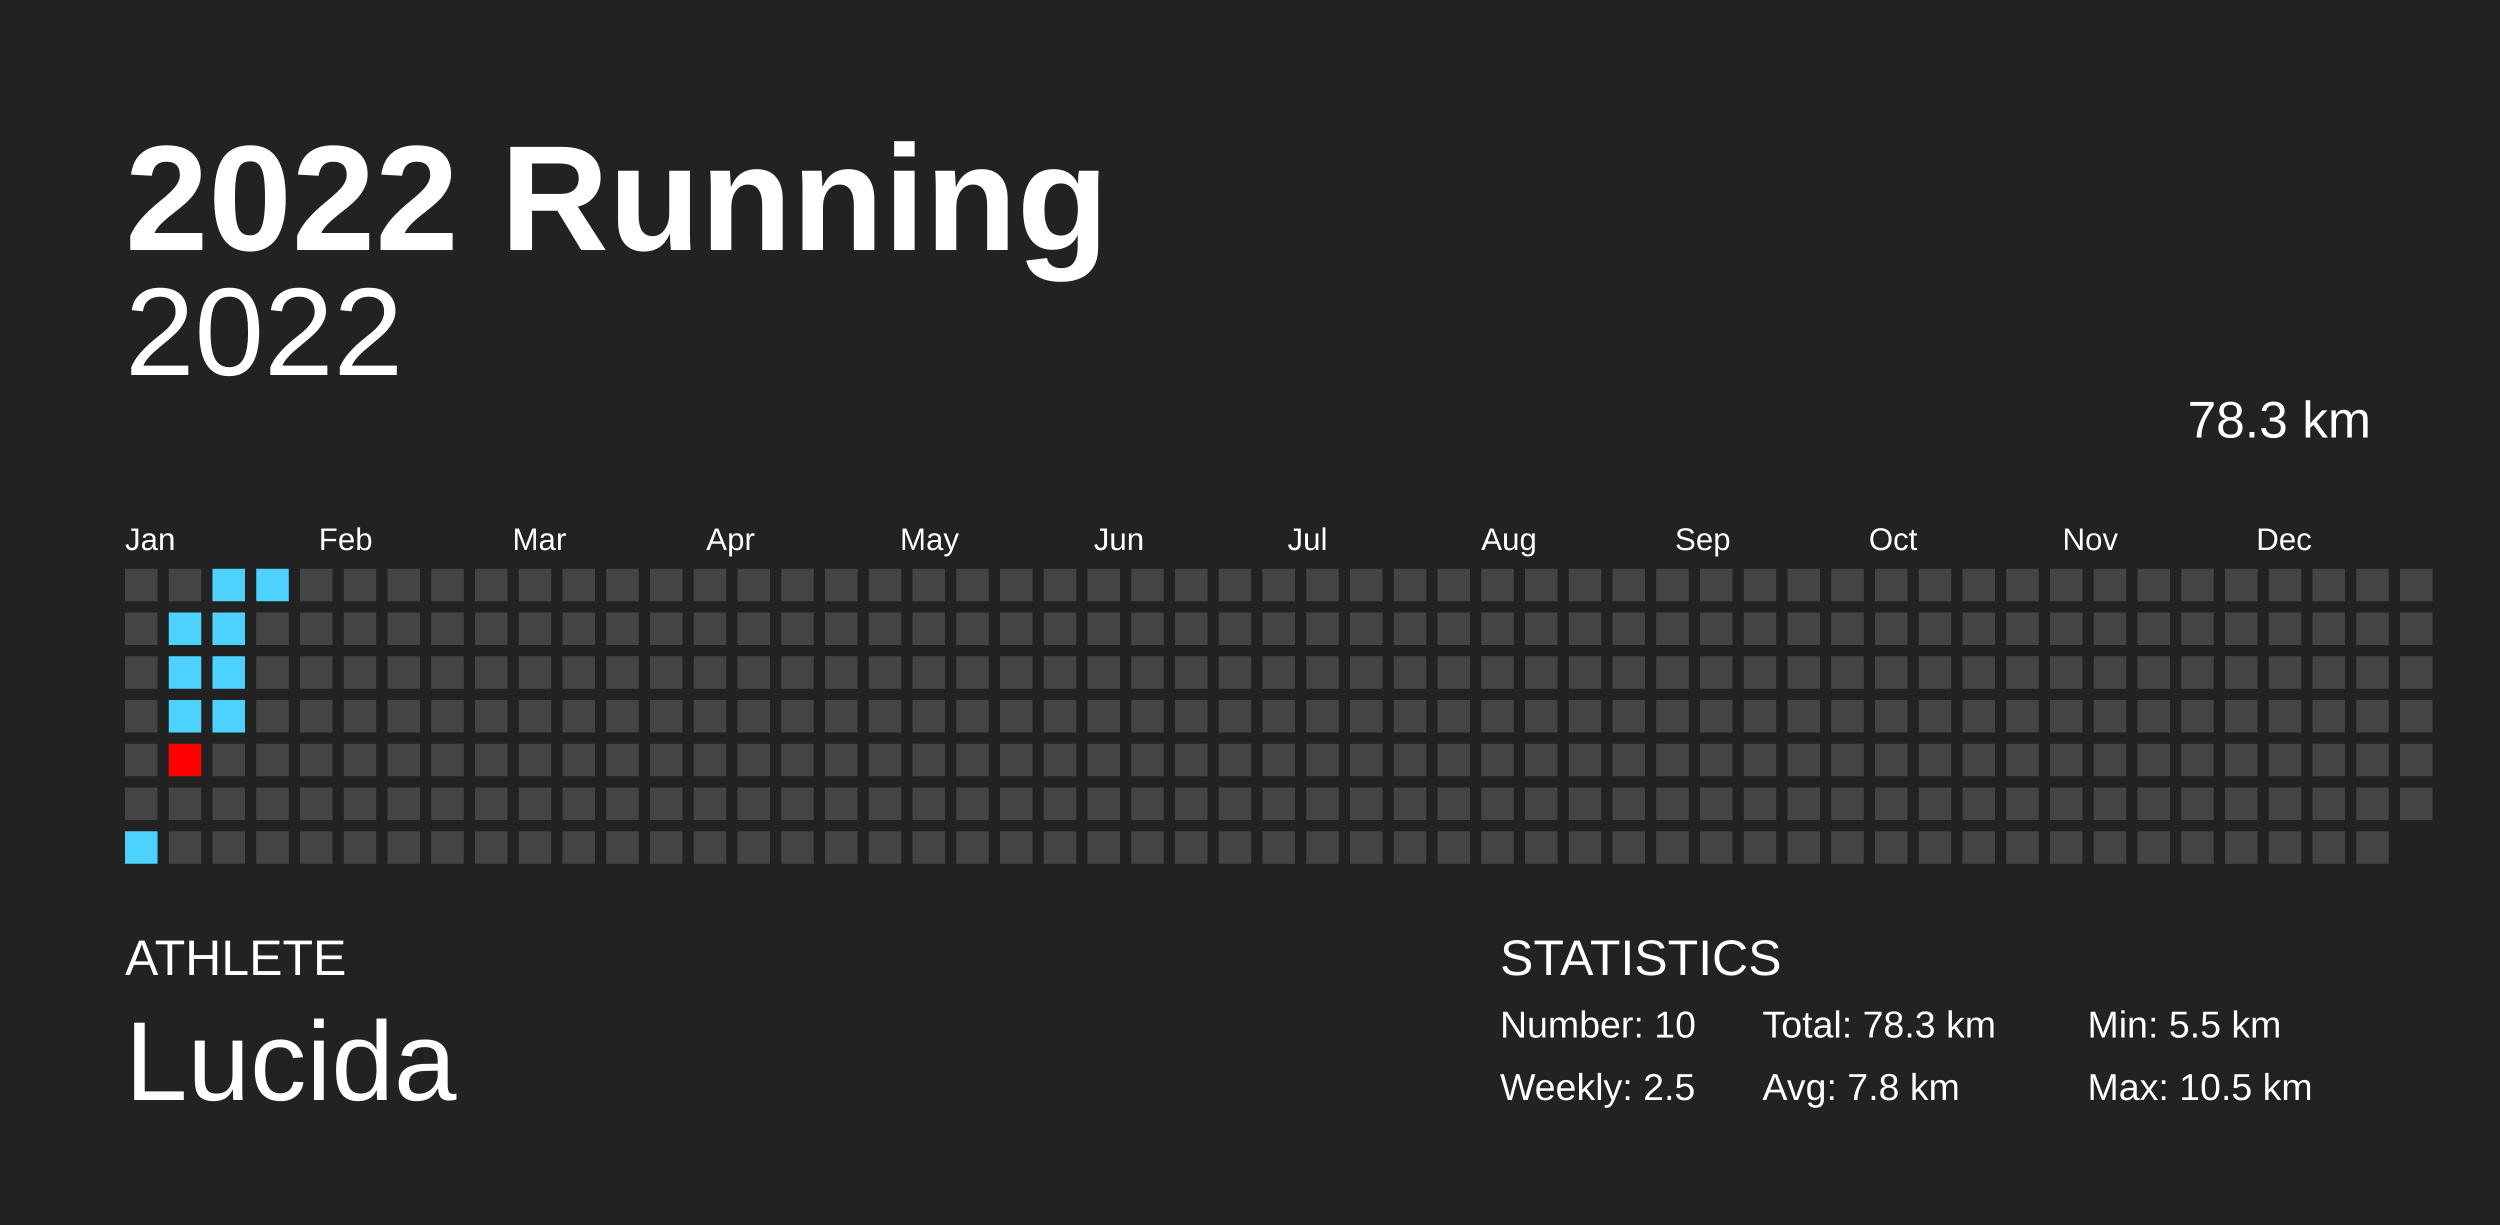
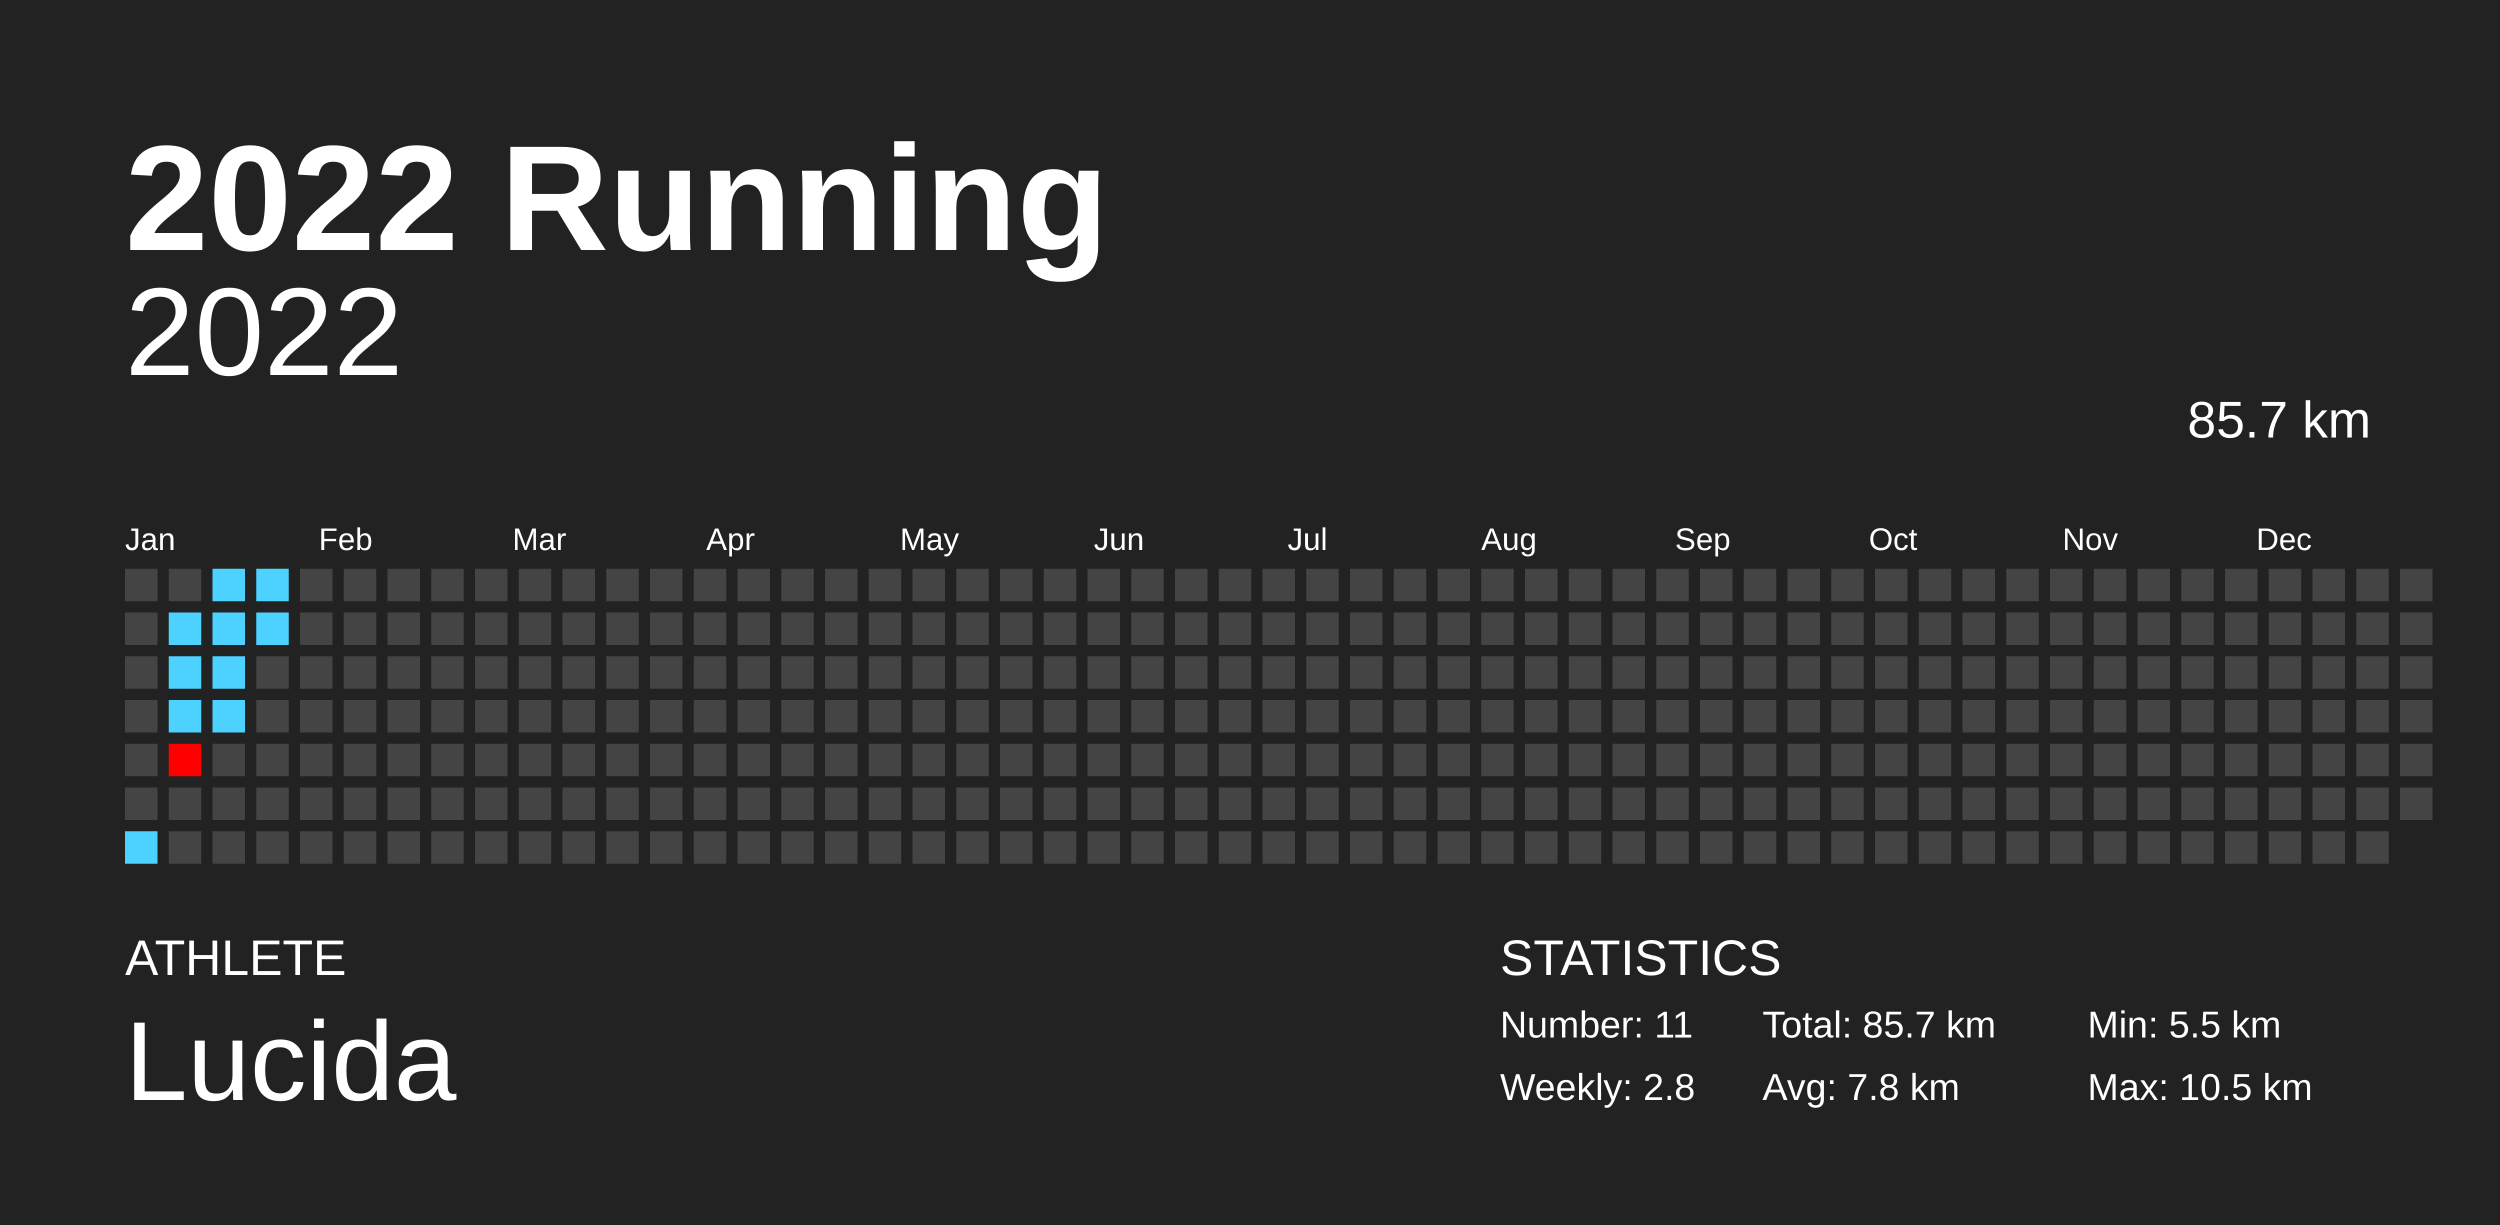
<svg xmlns="http://www.w3.org/2000/svg" baseProfile="full" height="98mm" version="1.1" viewBox="0,0,200,98" width="200mm">
  <defs />
  <rect fill="#222222" height="98" width="200" x="0" y="0" />
  <text fill="#FFFFFF" style="font-size:12px; font-family:Arial; font-weight:bold;" x="10" y="20">2022 Running</text>
  <text fill="#FFFFFF" style="font-size:4px; font-family:Arial" x="10" y="78">ATHLETE</text>
  <text fill="#FFFFFF" style="font-size:9px; font-family:Arial" x="10" y="88">Lucida</text>
  <text fill="#FFFFFF" style="font-size:4px; font-family:Arial" x="120" y="78">STATISTICS</text>
-   <text fill="#FFFFFF" style="font-size:3px; font-family:Arial" x="120" y="83">Number: 10</text>
-   <text fill="#FFFFFF" style="font-size:3px; font-family:Arial" x="120" y="88">Weekly: 2.5</text>
-   <text fill="#FFFFFF" style="font-size:3px; font-family:Arial" x="141" y="83">Total: 78.3 km</text>
+   <text fill="#FFFFFF" style="font-size:3px; font-family:Arial" x="120" y="83">Number: 11</text>
+   <text fill="#FFFFFF" style="font-size:3px; font-family:Arial" x="120" y="88">Weekly: 2.8</text>
+   <text fill="#FFFFFF" style="font-size:3px; font-family:Arial" x="141" y="83">Total: 85.7 km</text>
  <text fill="#FFFFFF" style="font-size:3px; font-family:Arial" x="141" y="88">Avg: 7.8 km</text>
  <text fill="#FFFFFF" style="font-size:3px; font-family:Arial" x="167" y="83">Min: 5.5 km</text>
  <text fill="#FFFFFF" style="font-size:3px; font-family:Arial" x="167" y="88">Max: 10.5 km</text>
  <text alignment-baseline="hanging" fill="#FFFFFF" style="font-size:10.0px; font-family:Arial;" x="10" y="30">2022</text>
-   <text alignment-baseline="hanging" fill="#FFFFFF" style="font-size:4.125px; font-family:Arial;" x="175" y="35">78.3 km</text>
+   <text alignment-baseline="hanging" fill="#FFFFFF" style="font-size:4.125px; font-family:Arial;" x="175" y="35">85.7 km</text>
  <text fill="#FFFFFF" style="font-size:2.5px; font-family:Arial" x="10.0" y="44">Jan</text>
  <text fill="#FFFFFF" style="font-size:2.5px; font-family:Arial" x="25.5" y="44">Feb</text>
  <text fill="#FFFFFF" style="font-size:2.5px; font-family:Arial" x="41.0" y="44">Mar</text>
  <text fill="#FFFFFF" style="font-size:2.5px; font-family:Arial" x="56.5" y="44">Apr</text>
  <text fill="#FFFFFF" style="font-size:2.5px; font-family:Arial" x="72.0" y="44">May</text>
  <text fill="#FFFFFF" style="font-size:2.5px; font-family:Arial" x="87.5" y="44">Jun</text>
  <text fill="#FFFFFF" style="font-size:2.5px; font-family:Arial" x="103.0" y="44">Jul</text>
  <text fill="#FFFFFF" style="font-size:2.5px; font-family:Arial" x="118.5" y="44">Aug</text>
  <text fill="#FFFFFF" style="font-size:2.5px; font-family:Arial" x="134.0" y="44">Sep</text>
  <text fill="#FFFFFF" style="font-size:2.5px; font-family:Arial" x="149.5" y="44">Oct</text>
  <text fill="#FFFFFF" style="font-size:2.5px; font-family:Arial" x="165.0" y="44">Nov</text>
  <text fill="#FFFFFF" style="font-size:2.5px; font-family:Arial" x="180.5" y="44">Dec</text>
  <rect fill="#444444" height="2.6" width="2.6" x="10.0" y="45.5" />
  <rect fill="#444444" height="2.6" width="2.6" x="10.0" y="49.0" />
  <rect fill="#444444" height="2.6" width="2.6" x="10.0" y="52.5" />
  <rect fill="#444444" height="2.6" width="2.6" x="10.0" y="56.0" />
  <rect fill="#444444" height="2.6" width="2.6" x="10.0" y="59.5" />
  <rect fill="#444444" height="2.6" width="2.6" x="10.0" y="63.0" />
  <rect fill="#4dd2ff" height="2.6" width="2.6" x="10.0" y="66.5" />
  <rect fill="#444444" height="2.6" width="2.6" x="13.5" y="45.5" />
  <rect fill="#4dd2ff" height="2.6" width="2.6" x="13.5" y="49.0" />
  <rect fill="#4dd2ff" height="2.6" width="2.6" x="13.5" y="52.5" />
  <rect fill="#4dd2ff" height="2.6" width="2.6" x="13.5" y="56.0" />
  <rect fill="#ff0000" height="2.6" width="2.6" x="13.5" y="59.5" />
  <rect fill="#444444" height="2.6" width="2.6" x="13.5" y="63.0" />
  <rect fill="#444444" height="2.6" width="2.6" x="13.5" y="66.5" />
  <rect fill="#4dd2ff" height="2.6" width="2.6" x="17.0" y="45.5" />
  <rect fill="#4dd2ff" height="2.6" width="2.6" x="17.0" y="49.0" />
  <rect fill="#4dd2ff" height="2.6" width="2.6" x="17.0" y="52.5" />
  <rect fill="#4dd2ff" height="2.6" width="2.6" x="17.0" y="56.0" />
  <rect fill="#444444" height="2.6" width="2.6" x="17.0" y="59.5" />
  <rect fill="#444444" height="2.6" width="2.6" x="17.0" y="63.0" />
  <rect fill="#444444" height="2.6" width="2.6" x="17.0" y="66.5" />
  <rect fill="#4dd2ff" height="2.6" width="2.6" x="20.5" y="45.5" />
-   <rect fill="#444444" height="2.6" width="2.6" x="20.5" y="49.0" />
+   <rect fill="#4dd2ff" height="2.6" width="2.6" x="20.5" y="49.0" />
  <rect fill="#444444" height="2.6" width="2.6" x="20.5" y="52.5" />
  <rect fill="#444444" height="2.6" width="2.6" x="20.5" y="56.0" />
  <rect fill="#444444" height="2.6" width="2.6" x="20.5" y="59.5" />
  <rect fill="#444444" height="2.6" width="2.6" x="20.5" y="63.0" />
  <rect fill="#444444" height="2.6" width="2.6" x="20.5" y="66.5" />
  <rect fill="#444444" height="2.6" width="2.6" x="24.0" y="45.5" />
  <rect fill="#444444" height="2.6" width="2.6" x="24.0" y="49.0" />
  <rect fill="#444444" height="2.6" width="2.6" x="24.0" y="52.5" />
  <rect fill="#444444" height="2.6" width="2.6" x="24.0" y="56.0" />
  <rect fill="#444444" height="2.6" width="2.6" x="24.0" y="59.5" />
  <rect fill="#444444" height="2.6" width="2.6" x="24.0" y="63.0" />
  <rect fill="#444444" height="2.6" width="2.6" x="24.0" y="66.5" />
  <rect fill="#444444" height="2.6" width="2.6" x="27.5" y="45.5" />
  <rect fill="#444444" height="2.6" width="2.6" x="27.5" y="49.0" />
  <rect fill="#444444" height="2.6" width="2.6" x="27.5" y="52.5" />
  <rect fill="#444444" height="2.6" width="2.6" x="27.5" y="56.0" />
  <rect fill="#444444" height="2.6" width="2.6" x="27.5" y="59.5" />
  <rect fill="#444444" height="2.6" width="2.6" x="27.5" y="63.0" />
  <rect fill="#444444" height="2.6" width="2.6" x="27.5" y="66.5" />
  <rect fill="#444444" height="2.6" width="2.6" x="31.0" y="45.5" />
  <rect fill="#444444" height="2.6" width="2.6" x="31.0" y="49.0" />
  <rect fill="#444444" height="2.6" width="2.6" x="31.0" y="52.5" />
  <rect fill="#444444" height="2.6" width="2.6" x="31.0" y="56.0" />
  <rect fill="#444444" height="2.6" width="2.6" x="31.0" y="59.5" />
  <rect fill="#444444" height="2.6" width="2.6" x="31.0" y="63.0" />
  <rect fill="#444444" height="2.6" width="2.6" x="31.0" y="66.5" />
  <rect fill="#444444" height="2.6" width="2.6" x="34.5" y="45.5" />
  <rect fill="#444444" height="2.6" width="2.6" x="34.5" y="49.0" />
  <rect fill="#444444" height="2.6" width="2.6" x="34.5" y="52.5" />
  <rect fill="#444444" height="2.6" width="2.6" x="34.5" y="56.0" />
  <rect fill="#444444" height="2.6" width="2.6" x="34.5" y="59.5" />
  <rect fill="#444444" height="2.6" width="2.6" x="34.5" y="63.0" />
  <rect fill="#444444" height="2.6" width="2.6" x="34.5" y="66.5" />
  <rect fill="#444444" height="2.6" width="2.6" x="38.0" y="45.5" />
  <rect fill="#444444" height="2.6" width="2.6" x="38.0" y="49.0" />
  <rect fill="#444444" height="2.6" width="2.6" x="38.0" y="52.5" />
  <rect fill="#444444" height="2.6" width="2.6" x="38.0" y="56.0" />
  <rect fill="#444444" height="2.6" width="2.6" x="38.0" y="59.5" />
  <rect fill="#444444" height="2.6" width="2.6" x="38.0" y="63.0" />
  <rect fill="#444444" height="2.6" width="2.6" x="38.0" y="66.5" />
  <rect fill="#444444" height="2.6" width="2.6" x="41.5" y="45.5" />
  <rect fill="#444444" height="2.6" width="2.6" x="41.5" y="49.0" />
  <rect fill="#444444" height="2.6" width="2.6" x="41.5" y="52.5" />
  <rect fill="#444444" height="2.6" width="2.6" x="41.5" y="56.0" />
  <rect fill="#444444" height="2.6" width="2.6" x="41.5" y="59.5" />
  <rect fill="#444444" height="2.6" width="2.6" x="41.5" y="63.0" />
  <rect fill="#444444" height="2.6" width="2.6" x="41.5" y="66.5" />
  <rect fill="#444444" height="2.6" width="2.6" x="45.0" y="45.5" />
  <rect fill="#444444" height="2.6" width="2.6" x="45.0" y="49.0" />
  <rect fill="#444444" height="2.6" width="2.6" x="45.0" y="52.5" />
  <rect fill="#444444" height="2.6" width="2.6" x="45.0" y="56.0" />
  <rect fill="#444444" height="2.6" width="2.6" x="45.0" y="59.5" />
  <rect fill="#444444" height="2.6" width="2.6" x="45.0" y="63.0" />
  <rect fill="#444444" height="2.6" width="2.6" x="45.0" y="66.5" />
  <rect fill="#444444" height="2.6" width="2.6" x="48.5" y="45.5" />
  <rect fill="#444444" height="2.6" width="2.6" x="48.5" y="49.0" />
  <rect fill="#444444" height="2.6" width="2.6" x="48.5" y="52.5" />
  <rect fill="#444444" height="2.6" width="2.6" x="48.5" y="56.0" />
  <rect fill="#444444" height="2.6" width="2.6" x="48.5" y="59.5" />
  <rect fill="#444444" height="2.6" width="2.6" x="48.5" y="63.0" />
  <rect fill="#444444" height="2.6" width="2.6" x="48.5" y="66.5" />
  <rect fill="#444444" height="2.6" width="2.6" x="52.0" y="45.5" />
  <rect fill="#444444" height="2.6" width="2.6" x="52.0" y="49.0" />
  <rect fill="#444444" height="2.6" width="2.6" x="52.0" y="52.5" />
  <rect fill="#444444" height="2.6" width="2.6" x="52.0" y="56.0" />
  <rect fill="#444444" height="2.6" width="2.6" x="52.0" y="59.5" />
  <rect fill="#444444" height="2.6" width="2.6" x="52.0" y="63.0" />
  <rect fill="#444444" height="2.6" width="2.6" x="52.0" y="66.5" />
  <rect fill="#444444" height="2.6" width="2.6" x="55.5" y="45.5" />
  <rect fill="#444444" height="2.6" width="2.6" x="55.5" y="49.0" />
  <rect fill="#444444" height="2.6" width="2.6" x="55.5" y="52.5" />
  <rect fill="#444444" height="2.6" width="2.6" x="55.5" y="56.0" />
  <rect fill="#444444" height="2.6" width="2.6" x="55.5" y="59.5" />
  <rect fill="#444444" height="2.6" width="2.6" x="55.5" y="63.0" />
  <rect fill="#444444" height="2.6" width="2.6" x="55.5" y="66.5" />
  <rect fill="#444444" height="2.6" width="2.6" x="59.0" y="45.5" />
  <rect fill="#444444" height="2.6" width="2.6" x="59.0" y="49.0" />
  <rect fill="#444444" height="2.6" width="2.6" x="59.0" y="52.5" />
  <rect fill="#444444" height="2.6" width="2.6" x="59.0" y="56.0" />
  <rect fill="#444444" height="2.6" width="2.6" x="59.0" y="59.5" />
  <rect fill="#444444" height="2.6" width="2.6" x="59.0" y="63.0" />
  <rect fill="#444444" height="2.6" width="2.6" x="59.0" y="66.5" />
  <rect fill="#444444" height="2.6" width="2.6" x="62.5" y="45.5" />
  <rect fill="#444444" height="2.6" width="2.6" x="62.5" y="49.0" />
  <rect fill="#444444" height="2.6" width="2.6" x="62.5" y="52.5" />
  <rect fill="#444444" height="2.6" width="2.6" x="62.5" y="56.0" />
  <rect fill="#444444" height="2.6" width="2.6" x="62.5" y="59.5" />
  <rect fill="#444444" height="2.6" width="2.6" x="62.5" y="63.0" />
  <rect fill="#444444" height="2.6" width="2.6" x="62.5" y="66.5" />
  <rect fill="#444444" height="2.6" width="2.6" x="66.0" y="45.5" />
  <rect fill="#444444" height="2.6" width="2.6" x="66.0" y="49.0" />
  <rect fill="#444444" height="2.6" width="2.6" x="66.0" y="52.5" />
  <rect fill="#444444" height="2.6" width="2.6" x="66.0" y="56.0" />
  <rect fill="#444444" height="2.6" width="2.6" x="66.0" y="59.5" />
  <rect fill="#444444" height="2.6" width="2.6" x="66.0" y="63.0" />
  <rect fill="#444444" height="2.6" width="2.6" x="66.0" y="66.5" />
  <rect fill="#444444" height="2.6" width="2.6" x="69.5" y="45.5" />
  <rect fill="#444444" height="2.6" width="2.6" x="69.5" y="49.0" />
  <rect fill="#444444" height="2.6" width="2.6" x="69.5" y="52.5" />
  <rect fill="#444444" height="2.6" width="2.6" x="69.5" y="56.0" />
  <rect fill="#444444" height="2.6" width="2.6" x="69.5" y="59.5" />
  <rect fill="#444444" height="2.6" width="2.6" x="69.5" y="63.0" />
  <rect fill="#444444" height="2.6" width="2.6" x="69.5" y="66.5" />
  <rect fill="#444444" height="2.6" width="2.6" x="73.0" y="45.5" />
  <rect fill="#444444" height="2.6" width="2.6" x="73.0" y="49.0" />
  <rect fill="#444444" height="2.6" width="2.6" x="73.0" y="52.5" />
  <rect fill="#444444" height="2.6" width="2.6" x="73.0" y="56.0" />
  <rect fill="#444444" height="2.6" width="2.6" x="73.0" y="59.5" />
  <rect fill="#444444" height="2.6" width="2.6" x="73.0" y="63.0" />
  <rect fill="#444444" height="2.6" width="2.6" x="73.0" y="66.5" />
  <rect fill="#444444" height="2.6" width="2.6" x="76.5" y="45.5" />
  <rect fill="#444444" height="2.6" width="2.6" x="76.5" y="49.0" />
  <rect fill="#444444" height="2.6" width="2.6" x="76.5" y="52.5" />
  <rect fill="#444444" height="2.6" width="2.6" x="76.5" y="56.0" />
  <rect fill="#444444" height="2.6" width="2.6" x="76.5" y="59.5" />
  <rect fill="#444444" height="2.6" width="2.6" x="76.5" y="63.0" />
  <rect fill="#444444" height="2.6" width="2.6" x="76.5" y="66.5" />
  <rect fill="#444444" height="2.6" width="2.6" x="80.0" y="45.5" />
  <rect fill="#444444" height="2.6" width="2.6" x="80.0" y="49.0" />
  <rect fill="#444444" height="2.6" width="2.6" x="80.0" y="52.5" />
  <rect fill="#444444" height="2.6" width="2.6" x="80.0" y="56.0" />
  <rect fill="#444444" height="2.6" width="2.6" x="80.0" y="59.5" />
  <rect fill="#444444" height="2.6" width="2.6" x="80.0" y="63.0" />
  <rect fill="#444444" height="2.6" width="2.6" x="80.0" y="66.5" />
  <rect fill="#444444" height="2.6" width="2.6" x="83.5" y="45.5" />
  <rect fill="#444444" height="2.6" width="2.6" x="83.5" y="49.0" />
  <rect fill="#444444" height="2.6" width="2.6" x="83.5" y="52.5" />
  <rect fill="#444444" height="2.6" width="2.6" x="83.5" y="56.0" />
  <rect fill="#444444" height="2.6" width="2.6" x="83.5" y="59.5" />
  <rect fill="#444444" height="2.6" width="2.6" x="83.5" y="63.0" />
  <rect fill="#444444" height="2.6" width="2.6" x="83.5" y="66.5" />
  <rect fill="#444444" height="2.6" width="2.6" x="87.0" y="45.5" />
  <rect fill="#444444" height="2.6" width="2.6" x="87.0" y="49.0" />
  <rect fill="#444444" height="2.6" width="2.6" x="87.0" y="52.5" />
  <rect fill="#444444" height="2.6" width="2.6" x="87.0" y="56.0" />
  <rect fill="#444444" height="2.6" width="2.6" x="87.0" y="59.5" />
  <rect fill="#444444" height="2.6" width="2.6" x="87.0" y="63.0" />
  <rect fill="#444444" height="2.6" width="2.6" x="87.0" y="66.5" />
  <rect fill="#444444" height="2.6" width="2.6" x="90.5" y="45.5" />
  <rect fill="#444444" height="2.6" width="2.6" x="90.5" y="49.0" />
  <rect fill="#444444" height="2.6" width="2.6" x="90.5" y="52.5" />
  <rect fill="#444444" height="2.6" width="2.6" x="90.5" y="56.0" />
  <rect fill="#444444" height="2.6" width="2.6" x="90.5" y="59.5" />
  <rect fill="#444444" height="2.6" width="2.6" x="90.5" y="63.0" />
  <rect fill="#444444" height="2.6" width="2.6" x="90.5" y="66.5" />
  <rect fill="#444444" height="2.6" width="2.6" x="94.0" y="45.5" />
  <rect fill="#444444" height="2.6" width="2.6" x="94.0" y="49.0" />
  <rect fill="#444444" height="2.6" width="2.6" x="94.0" y="52.5" />
  <rect fill="#444444" height="2.6" width="2.6" x="94.0" y="56.0" />
  <rect fill="#444444" height="2.6" width="2.6" x="94.0" y="59.5" />
  <rect fill="#444444" height="2.6" width="2.6" x="94.0" y="63.0" />
  <rect fill="#444444" height="2.6" width="2.6" x="94.0" y="66.5" />
  <rect fill="#444444" height="2.6" width="2.6" x="97.5" y="45.5" />
  <rect fill="#444444" height="2.6" width="2.6" x="97.5" y="49.0" />
  <rect fill="#444444" height="2.6" width="2.6" x="97.5" y="52.5" />
  <rect fill="#444444" height="2.6" width="2.6" x="97.5" y="56.0" />
  <rect fill="#444444" height="2.6" width="2.6" x="97.5" y="59.5" />
  <rect fill="#444444" height="2.6" width="2.6" x="97.5" y="63.0" />
  <rect fill="#444444" height="2.6" width="2.6" x="97.5" y="66.5" />
  <rect fill="#444444" height="2.6" width="2.6" x="101.0" y="45.5" />
  <rect fill="#444444" height="2.6" width="2.6" x="101.0" y="49.0" />
  <rect fill="#444444" height="2.6" width="2.6" x="101.0" y="52.5" />
  <rect fill="#444444" height="2.6" width="2.6" x="101.0" y="56.0" />
  <rect fill="#444444" height="2.6" width="2.6" x="101.0" y="59.5" />
  <rect fill="#444444" height="2.6" width="2.6" x="101.0" y="63.0" />
  <rect fill="#444444" height="2.6" width="2.6" x="101.0" y="66.5" />
  <rect fill="#444444" height="2.6" width="2.6" x="104.5" y="45.5" />
  <rect fill="#444444" height="2.6" width="2.6" x="104.5" y="49.0" />
  <rect fill="#444444" height="2.6" width="2.6" x="104.5" y="52.5" />
  <rect fill="#444444" height="2.6" width="2.6" x="104.5" y="56.0" />
  <rect fill="#444444" height="2.6" width="2.6" x="104.5" y="59.5" />
  <rect fill="#444444" height="2.6" width="2.6" x="104.5" y="63.0" />
  <rect fill="#444444" height="2.6" width="2.6" x="104.5" y="66.5" />
  <rect fill="#444444" height="2.6" width="2.6" x="108.0" y="45.5" />
  <rect fill="#444444" height="2.6" width="2.6" x="108.0" y="49.0" />
  <rect fill="#444444" height="2.6" width="2.6" x="108.0" y="52.5" />
  <rect fill="#444444" height="2.6" width="2.6" x="108.0" y="56.0" />
  <rect fill="#444444" height="2.6" width="2.6" x="108.0" y="59.5" />
  <rect fill="#444444" height="2.6" width="2.6" x="108.0" y="63.0" />
  <rect fill="#444444" height="2.6" width="2.6" x="108.0" y="66.5" />
  <rect fill="#444444" height="2.6" width="2.6" x="111.5" y="45.5" />
  <rect fill="#444444" height="2.6" width="2.6" x="111.5" y="49.0" />
  <rect fill="#444444" height="2.6" width="2.6" x="111.5" y="52.5" />
  <rect fill="#444444" height="2.6" width="2.6" x="111.5" y="56.0" />
  <rect fill="#444444" height="2.6" width="2.6" x="111.5" y="59.5" />
  <rect fill="#444444" height="2.6" width="2.6" x="111.5" y="63.0" />
  <rect fill="#444444" height="2.6" width="2.6" x="111.5" y="66.5" />
  <rect fill="#444444" height="2.6" width="2.6" x="115.0" y="45.5" />
  <rect fill="#444444" height="2.6" width="2.6" x="115.0" y="49.0" />
  <rect fill="#444444" height="2.6" width="2.6" x="115.0" y="52.5" />
  <rect fill="#444444" height="2.6" width="2.6" x="115.0" y="56.0" />
  <rect fill="#444444" height="2.6" width="2.6" x="115.0" y="59.5" />
  <rect fill="#444444" height="2.6" width="2.6" x="115.0" y="63.0" />
  <rect fill="#444444" height="2.6" width="2.6" x="115.0" y="66.5" />
  <rect fill="#444444" height="2.6" width="2.6" x="118.5" y="45.5" />
  <rect fill="#444444" height="2.6" width="2.6" x="118.5" y="49.0" />
  <rect fill="#444444" height="2.6" width="2.6" x="118.5" y="52.5" />
  <rect fill="#444444" height="2.6" width="2.6" x="118.5" y="56.0" />
  <rect fill="#444444" height="2.6" width="2.6" x="118.5" y="59.5" />
  <rect fill="#444444" height="2.6" width="2.6" x="118.5" y="63.0" />
  <rect fill="#444444" height="2.6" width="2.6" x="118.5" y="66.5" />
  <rect fill="#444444" height="2.6" width="2.6" x="122.0" y="45.5" />
  <rect fill="#444444" height="2.6" width="2.6" x="122.0" y="49.0" />
  <rect fill="#444444" height="2.6" width="2.6" x="122.0" y="52.5" />
  <rect fill="#444444" height="2.6" width="2.6" x="122.0" y="56.0" />
  <rect fill="#444444" height="2.6" width="2.6" x="122.0" y="59.5" />
  <rect fill="#444444" height="2.6" width="2.6" x="122.0" y="63.0" />
  <rect fill="#444444" height="2.6" width="2.6" x="122.0" y="66.5" />
  <rect fill="#444444" height="2.6" width="2.6" x="125.5" y="45.5" />
  <rect fill="#444444" height="2.6" width="2.6" x="125.5" y="49.0" />
  <rect fill="#444444" height="2.6" width="2.6" x="125.5" y="52.5" />
  <rect fill="#444444" height="2.6" width="2.6" x="125.5" y="56.0" />
  <rect fill="#444444" height="2.6" width="2.6" x="125.5" y="59.5" />
  <rect fill="#444444" height="2.6" width="2.6" x="125.5" y="63.0" />
  <rect fill="#444444" height="2.6" width="2.6" x="125.5" y="66.5" />
  <rect fill="#444444" height="2.6" width="2.6" x="129.0" y="45.5" />
  <rect fill="#444444" height="2.6" width="2.6" x="129.0" y="49.0" />
  <rect fill="#444444" height="2.6" width="2.6" x="129.0" y="52.5" />
  <rect fill="#444444" height="2.6" width="2.6" x="129.0" y="56.0" />
  <rect fill="#444444" height="2.6" width="2.6" x="129.0" y="59.5" />
  <rect fill="#444444" height="2.6" width="2.6" x="129.0" y="63.0" />
  <rect fill="#444444" height="2.6" width="2.6" x="129.0" y="66.5" />
  <rect fill="#444444" height="2.6" width="2.6" x="132.5" y="45.5" />
  <rect fill="#444444" height="2.6" width="2.6" x="132.5" y="49.0" />
  <rect fill="#444444" height="2.6" width="2.6" x="132.5" y="52.5" />
  <rect fill="#444444" height="2.6" width="2.6" x="132.5" y="56.0" />
  <rect fill="#444444" height="2.6" width="2.6" x="132.5" y="59.5" />
  <rect fill="#444444" height="2.6" width="2.6" x="132.5" y="63.0" />
  <rect fill="#444444" height="2.6" width="2.6" x="132.5" y="66.5" />
  <rect fill="#444444" height="2.6" width="2.6" x="136.0" y="45.5" />
  <rect fill="#444444" height="2.6" width="2.6" x="136.0" y="49.0" />
  <rect fill="#444444" height="2.6" width="2.6" x="136.0" y="52.5" />
  <rect fill="#444444" height="2.6" width="2.6" x="136.0" y="56.0" />
  <rect fill="#444444" height="2.6" width="2.6" x="136.0" y="59.5" />
  <rect fill="#444444" height="2.6" width="2.6" x="136.0" y="63.0" />
  <rect fill="#444444" height="2.6" width="2.6" x="136.0" y="66.5" />
  <rect fill="#444444" height="2.6" width="2.6" x="139.5" y="45.5" />
  <rect fill="#444444" height="2.6" width="2.6" x="139.5" y="49.0" />
  <rect fill="#444444" height="2.6" width="2.6" x="139.5" y="52.5" />
  <rect fill="#444444" height="2.6" width="2.6" x="139.5" y="56.0" />
  <rect fill="#444444" height="2.6" width="2.6" x="139.5" y="59.5" />
  <rect fill="#444444" height="2.6" width="2.6" x="139.5" y="63.0" />
  <rect fill="#444444" height="2.6" width="2.6" x="139.5" y="66.5" />
  <rect fill="#444444" height="2.6" width="2.6" x="143.0" y="45.5" />
  <rect fill="#444444" height="2.6" width="2.6" x="143.0" y="49.0" />
  <rect fill="#444444" height="2.6" width="2.6" x="143.0" y="52.5" />
  <rect fill="#444444" height="2.6" width="2.6" x="143.0" y="56.0" />
  <rect fill="#444444" height="2.6" width="2.6" x="143.0" y="59.5" />
  <rect fill="#444444" height="2.6" width="2.6" x="143.0" y="63.0" />
  <rect fill="#444444" height="2.6" width="2.6" x="143.0" y="66.5" />
  <rect fill="#444444" height="2.6" width="2.6" x="146.5" y="45.5" />
  <rect fill="#444444" height="2.6" width="2.6" x="146.5" y="49.0" />
  <rect fill="#444444" height="2.6" width="2.6" x="146.5" y="52.5" />
  <rect fill="#444444" height="2.6" width="2.6" x="146.5" y="56.0" />
  <rect fill="#444444" height="2.6" width="2.6" x="146.5" y="59.5" />
  <rect fill="#444444" height="2.6" width="2.6" x="146.5" y="63.0" />
  <rect fill="#444444" height="2.6" width="2.6" x="146.5" y="66.5" />
  <rect fill="#444444" height="2.6" width="2.6" x="150.0" y="45.5" />
  <rect fill="#444444" height="2.6" width="2.6" x="150.0" y="49.0" />
  <rect fill="#444444" height="2.6" width="2.6" x="150.0" y="52.5" />
  <rect fill="#444444" height="2.6" width="2.6" x="150.0" y="56.0" />
  <rect fill="#444444" height="2.6" width="2.6" x="150.0" y="59.5" />
  <rect fill="#444444" height="2.6" width="2.6" x="150.0" y="63.0" />
  <rect fill="#444444" height="2.6" width="2.6" x="150.0" y="66.5" />
  <rect fill="#444444" height="2.6" width="2.6" x="153.5" y="45.5" />
  <rect fill="#444444" height="2.6" width="2.6" x="153.5" y="49.0" />
  <rect fill="#444444" height="2.6" width="2.6" x="153.5" y="52.5" />
  <rect fill="#444444" height="2.6" width="2.6" x="153.5" y="56.0" />
  <rect fill="#444444" height="2.6" width="2.6" x="153.5" y="59.5" />
  <rect fill="#444444" height="2.6" width="2.6" x="153.5" y="63.0" />
  <rect fill="#444444" height="2.6" width="2.6" x="153.5" y="66.5" />
  <rect fill="#444444" height="2.6" width="2.6" x="157.0" y="45.5" />
  <rect fill="#444444" height="2.6" width="2.6" x="157.0" y="49.0" />
  <rect fill="#444444" height="2.6" width="2.6" x="157.0" y="52.5" />
  <rect fill="#444444" height="2.6" width="2.6" x="157.0" y="56.0" />
  <rect fill="#444444" height="2.6" width="2.6" x="157.0" y="59.5" />
  <rect fill="#444444" height="2.6" width="2.6" x="157.0" y="63.0" />
  <rect fill="#444444" height="2.6" width="2.6" x="157.0" y="66.5" />
  <rect fill="#444444" height="2.6" width="2.6" x="160.5" y="45.5" />
  <rect fill="#444444" height="2.6" width="2.6" x="160.5" y="49.0" />
  <rect fill="#444444" height="2.6" width="2.6" x="160.5" y="52.5" />
  <rect fill="#444444" height="2.6" width="2.6" x="160.5" y="56.0" />
  <rect fill="#444444" height="2.6" width="2.6" x="160.5" y="59.5" />
  <rect fill="#444444" height="2.6" width="2.6" x="160.5" y="63.0" />
  <rect fill="#444444" height="2.6" width="2.6" x="160.5" y="66.5" />
  <rect fill="#444444" height="2.6" width="2.6" x="164.0" y="45.5" />
  <rect fill="#444444" height="2.6" width="2.6" x="164.0" y="49.0" />
  <rect fill="#444444" height="2.6" width="2.6" x="164.0" y="52.5" />
  <rect fill="#444444" height="2.6" width="2.6" x="164.0" y="56.0" />
  <rect fill="#444444" height="2.6" width="2.6" x="164.0" y="59.5" />
  <rect fill="#444444" height="2.6" width="2.6" x="164.0" y="63.0" />
  <rect fill="#444444" height="2.6" width="2.6" x="164.0" y="66.5" />
  <rect fill="#444444" height="2.6" width="2.6" x="167.5" y="45.5" />
  <rect fill="#444444" height="2.6" width="2.6" x="167.5" y="49.0" />
  <rect fill="#444444" height="2.6" width="2.6" x="167.5" y="52.5" />
  <rect fill="#444444" height="2.6" width="2.6" x="167.5" y="56.0" />
  <rect fill="#444444" height="2.6" width="2.6" x="167.5" y="59.5" />
  <rect fill="#444444" height="2.6" width="2.6" x="167.5" y="63.0" />
  <rect fill="#444444" height="2.6" width="2.6" x="167.5" y="66.5" />
  <rect fill="#444444" height="2.6" width="2.6" x="171.0" y="45.5" />
  <rect fill="#444444" height="2.6" width="2.6" x="171.0" y="49.0" />
  <rect fill="#444444" height="2.6" width="2.6" x="171.0" y="52.5" />
  <rect fill="#444444" height="2.6" width="2.6" x="171.0" y="56.0" />
  <rect fill="#444444" height="2.6" width="2.6" x="171.0" y="59.5" />
  <rect fill="#444444" height="2.6" width="2.6" x="171.0" y="63.0" />
  <rect fill="#444444" height="2.6" width="2.6" x="171.0" y="66.5" />
  <rect fill="#444444" height="2.6" width="2.6" x="174.5" y="45.5" />
  <rect fill="#444444" height="2.6" width="2.6" x="174.5" y="49.0" />
  <rect fill="#444444" height="2.6" width="2.6" x="174.5" y="52.5" />
  <rect fill="#444444" height="2.6" width="2.6" x="174.5" y="56.0" />
  <rect fill="#444444" height="2.6" width="2.6" x="174.5" y="59.5" />
  <rect fill="#444444" height="2.6" width="2.6" x="174.5" y="63.0" />
  <rect fill="#444444" height="2.6" width="2.6" x="174.5" y="66.5" />
  <rect fill="#444444" height="2.6" width="2.6" x="178.0" y="45.5" />
  <rect fill="#444444" height="2.6" width="2.6" x="178.0" y="49.0" />
  <rect fill="#444444" height="2.6" width="2.6" x="178.0" y="52.5" />
  <rect fill="#444444" height="2.6" width="2.6" x="178.0" y="56.0" />
  <rect fill="#444444" height="2.6" width="2.6" x="178.0" y="59.5" />
  <rect fill="#444444" height="2.6" width="2.6" x="178.0" y="63.0" />
  <rect fill="#444444" height="2.6" width="2.6" x="178.0" y="66.5" />
  <rect fill="#444444" height="2.6" width="2.6" x="181.5" y="45.5" />
  <rect fill="#444444" height="2.6" width="2.6" x="181.5" y="49.0" />
  <rect fill="#444444" height="2.6" width="2.6" x="181.5" y="52.5" />
  <rect fill="#444444" height="2.6" width="2.6" x="181.5" y="56.0" />
  <rect fill="#444444" height="2.6" width="2.6" x="181.5" y="59.5" />
  <rect fill="#444444" height="2.6" width="2.6" x="181.5" y="63.0" />
  <rect fill="#444444" height="2.6" width="2.6" x="181.5" y="66.5" />
  <rect fill="#444444" height="2.6" width="2.6" x="185.0" y="45.5" />
  <rect fill="#444444" height="2.6" width="2.6" x="185.0" y="49.0" />
  <rect fill="#444444" height="2.6" width="2.6" x="185.0" y="52.5" />
  <rect fill="#444444" height="2.6" width="2.6" x="185.0" y="56.0" />
  <rect fill="#444444" height="2.6" width="2.6" x="185.0" y="59.5" />
  <rect fill="#444444" height="2.6" width="2.6" x="185.0" y="63.0" />
  <rect fill="#444444" height="2.6" width="2.6" x="185.0" y="66.5" />
  <rect fill="#444444" height="2.6" width="2.6" x="188.5" y="45.5" />
  <rect fill="#444444" height="2.6" width="2.6" x="188.5" y="49.0" />
  <rect fill="#444444" height="2.6" width="2.6" x="188.5" y="52.5" />
  <rect fill="#444444" height="2.6" width="2.6" x="188.5" y="56.0" />
  <rect fill="#444444" height="2.6" width="2.6" x="188.5" y="59.5" />
  <rect fill="#444444" height="2.6" width="2.6" x="188.5" y="63.0" />
  <rect fill="#444444" height="2.6" width="2.6" x="188.5" y="66.5" />
  <rect fill="#444444" height="2.6" width="2.6" x="192.0" y="45.5" />
  <rect fill="#444444" height="2.6" width="2.6" x="192.0" y="49.0" />
  <rect fill="#444444" height="2.6" width="2.6" x="192.0" y="52.5" />
  <rect fill="#444444" height="2.6" width="2.6" x="192.0" y="56.0" />
  <rect fill="#444444" height="2.6" width="2.6" x="192.0" y="59.5" />
  <rect fill="#444444" height="2.6" width="2.6" x="192.0" y="63.0" />
</svg>
